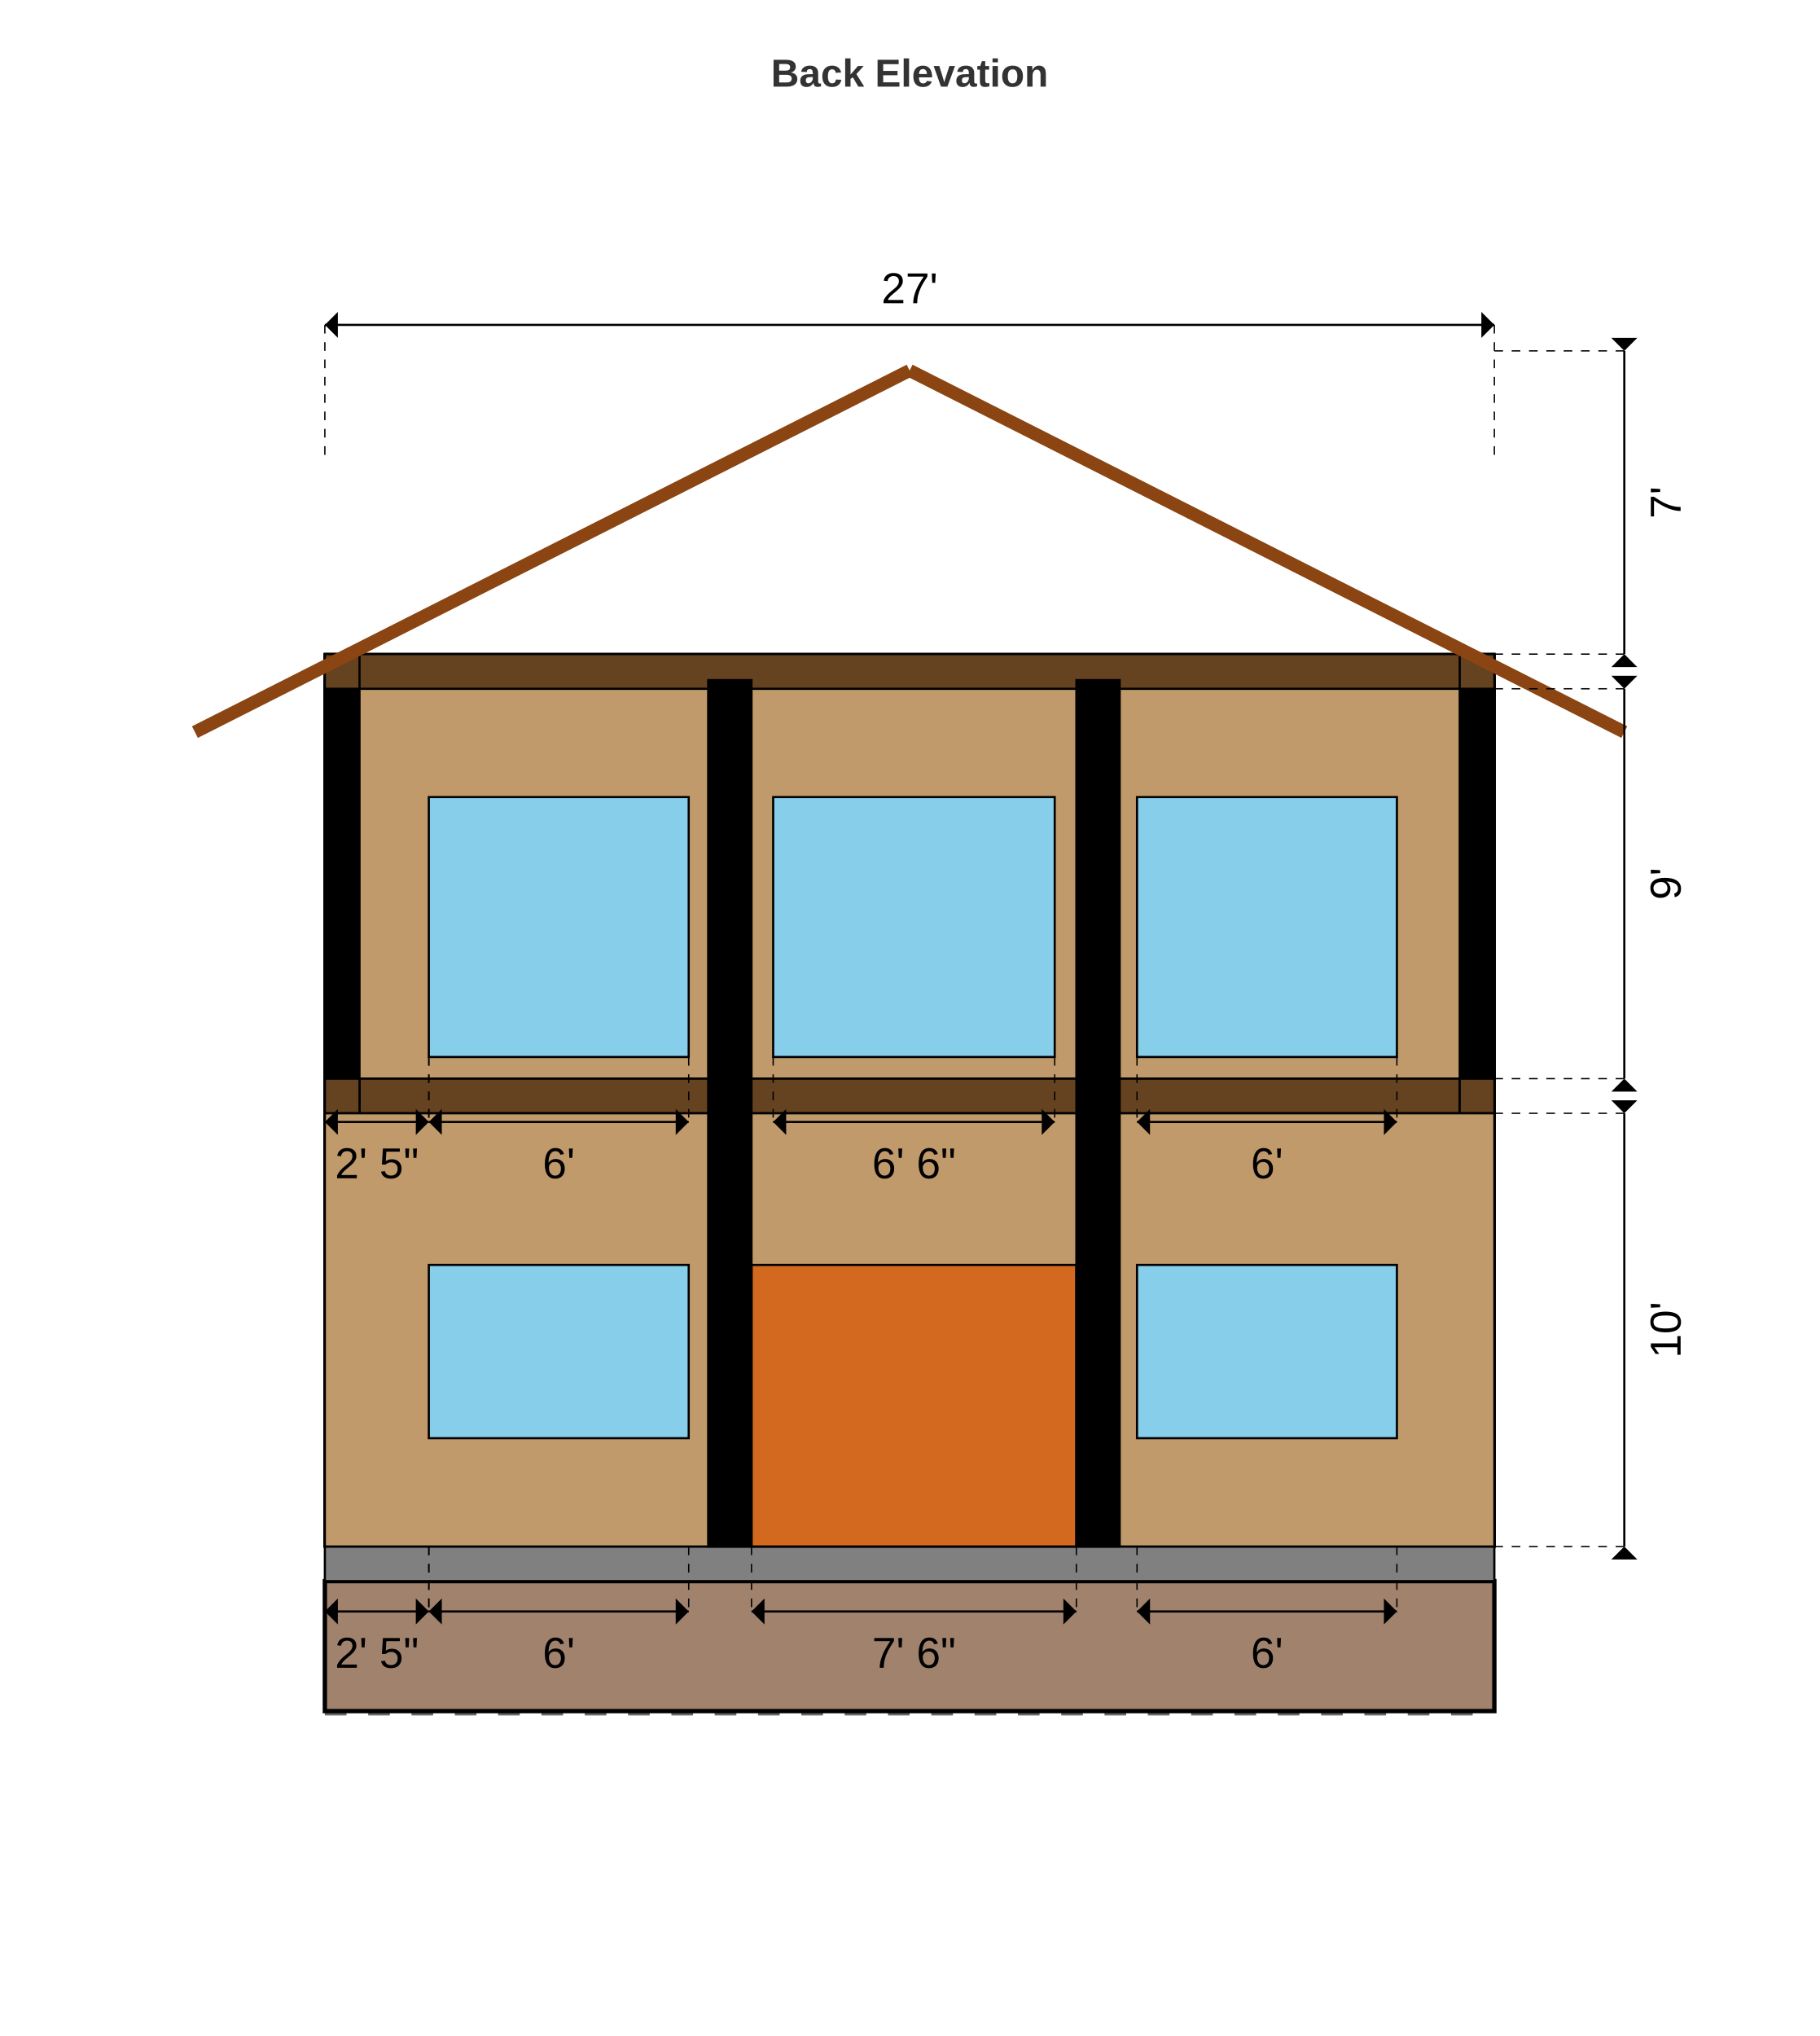
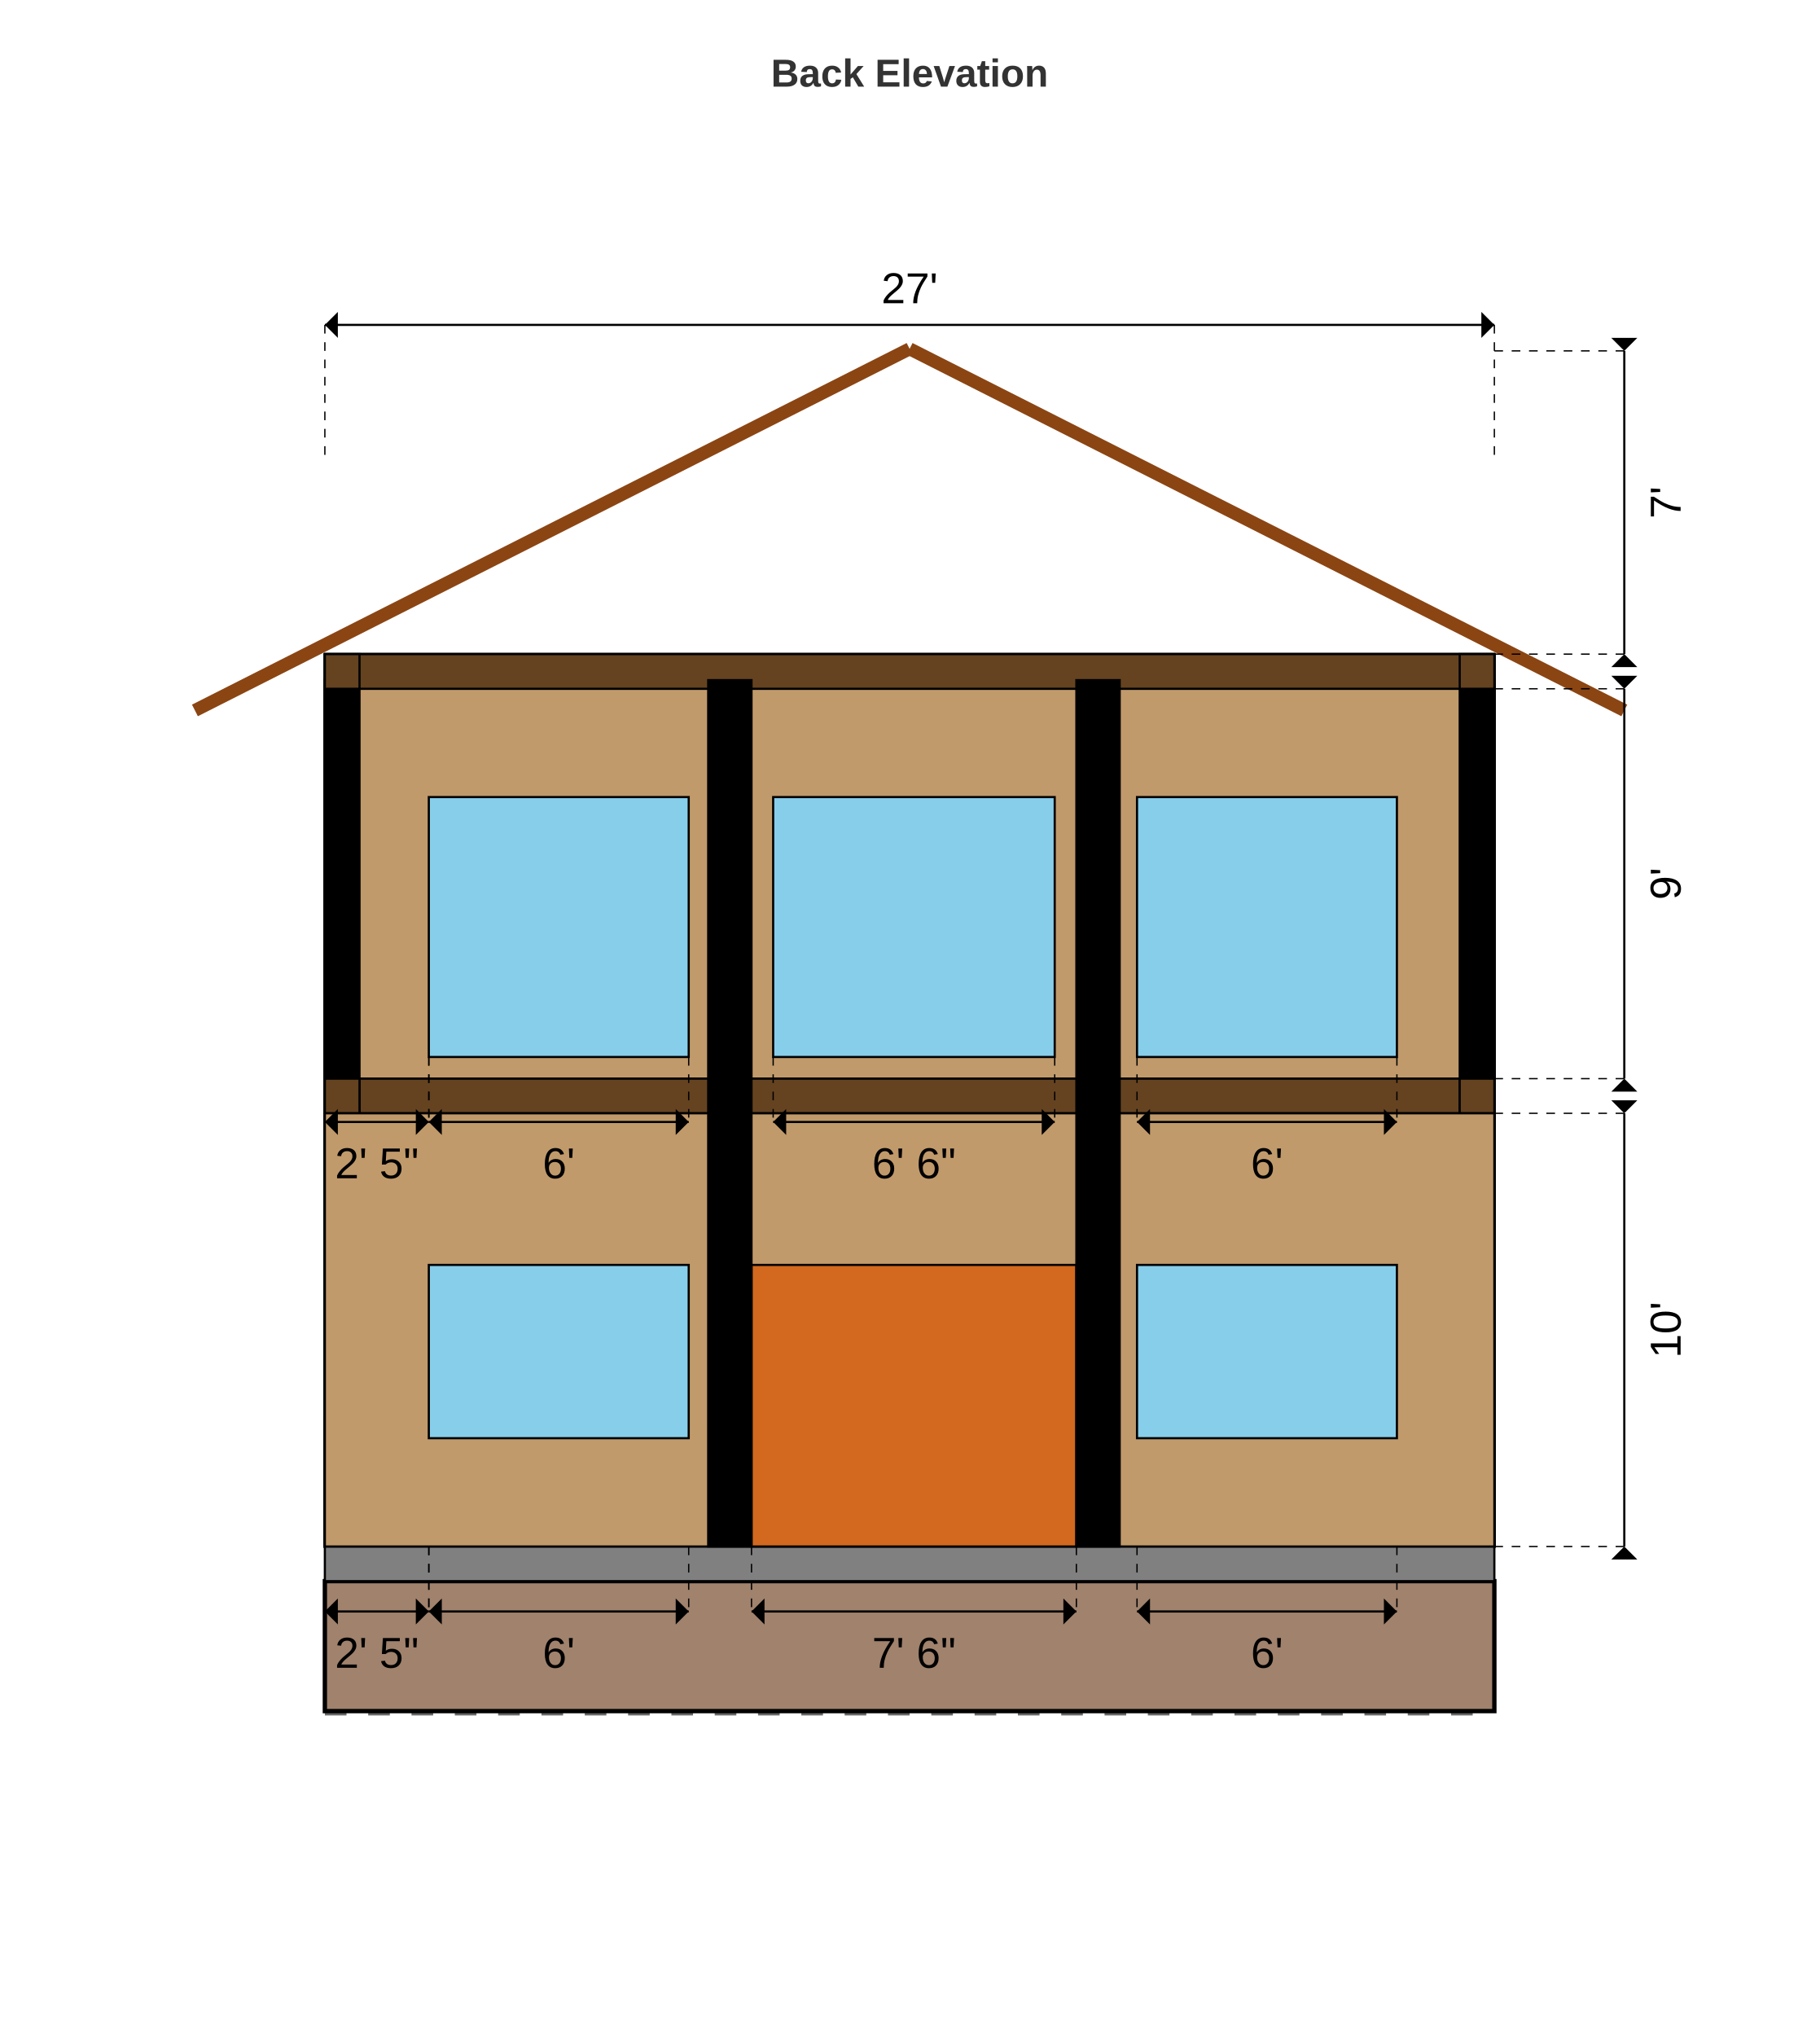
<svg xmlns="http://www.w3.org/2000/svg" width="840.0" height="940.0" viewBox="0 0 840.0 940.0">
  <defs>
    <style>
        text { font-family: Arial, sans-serif; }
    </style>
  </defs>
  <g transform="translate(150, 210) scale(2.0, 2.0)">
    <line x1="0" y1="290.0" x2="270" y2="290.0" stroke="#666" stroke-width="2" stroke-dasharray="5,5" />
    <rect x="0" y="260.0" width="270" height="30.0" fill="#A0826D" stroke="#000" stroke-width="1" />
    <rect x="0" y="222.0" width="270" height="30.0" fill="#C19A6B" stroke="#000" stroke-width="0.5" />
    <rect x="110" y="182.0" width="50" height="70.0" fill="#D2691E" stroke="#000" stroke-width="0.5" />
    <rect x="0" y="114.0" width="270" height="30.0" fill="#C19A6B" stroke="#000" stroke-width="0.5" />
    <rect x="0" y="46.0" width="270" height="8.0" fill="#654321" stroke="#000" stroke-width="0.5" />
    <rect x="0.0" y="52.0" width="10" height="200.0" fill="#000" stroke="#000" stroke-width="0.5" />
    <rect x="100.0" y="52.0" width="10" height="200.0" fill="#000" stroke="#000" stroke-width="0.5" />
    <rect x="160.0" y="52.0" width="10" height="200.0" fill="#000" stroke="#000" stroke-width="0.5" />
    <rect x="260.0" y="52.0" width="10" height="200.0" fill="#000" stroke="#000" stroke-width="0.5" />
    <rect x="0" y="152.0" width="124" height="100.0" fill="#C19A6B" stroke="#000" stroke-width="0.5" />
    <rect x="35" y="187.0" width="50" height="40.0" fill="#87CEEB" stroke="#000" stroke-width="0.5" />
    <rect x="116" y="152.0" width="154" height="100.0" fill="#C19A6B" stroke="#000" stroke-width="0.5" />
    <rect x="124" y="187.0" width="30" height="65.0" fill="#D2691E" stroke="#000" stroke-width="0.5" />
    <rect x="187" y="187.0" width="50" height="40.0" fill="#87CEEB" stroke="#000" stroke-width="0.5" />
    <rect x="0" y="54.0" width="124" height="90.0" fill="#C19A6B" stroke="#000" stroke-width="0.5" />
    <rect x="25" y="74.0" width="80" height="65.0" fill="#87CEEB" stroke="#000" stroke-width="0.5" />
    <rect x="116" y="54.0" width="154" height="90.0" fill="#C19A6B" stroke="#000" stroke-width="0.5" />
    <rect x="135" y="74.0" width="80" height="65.0" fill="#87CEEB" stroke="#000" stroke-width="0.5" />
    <rect x="0" y="46.0" width="270" height="8.0" fill="#654321" stroke="#000" stroke-width="0.5" />
    <rect x="0.0" y="52.0" width="8" height="200.0" fill="#000" stroke="#000" stroke-width="0.5" />
    <rect x="116.0" y="52.0" width="8" height="200.0" fill="#000" stroke="#000" stroke-width="0.5" />
    <rect x="262.0" y="52.0" width="8" height="200.0" fill="#000" stroke="#000" stroke-width="0.5" />
    <rect x="116.0" y="52.0" width="8" height="200.0" fill="#000" stroke="#000" stroke-width="0.5" />
    <rect x="0" y="46.0" width="270" height="8.0" fill="#654321" stroke="#000" stroke-width="0.5" />
    <rect x="0" y="152.0" width="124" height="100.0" fill="#C19A6B" stroke="#000" stroke-width="0.5" />
-     <rect x="90" y="187.0" width="30" height="65.0" fill="#D2691E" stroke="#000" stroke-width="0.5" />
+     <rect x="83.5" y="187.0" width="30" height="65.0" fill="#D2691E" stroke="#000" stroke-width="0.5" />
    <rect x="116" y="152.0" width="154" height="100.0" fill="#C19A6B" stroke="#000" stroke-width="0.5" />
-     <rect x="124" y="187.0" width="30" height="65.0" fill="#D2691E" stroke="#000" stroke-width="0.5" />
+     <rect x="126.5" y="187.0" width="30" height="65.0" fill="#D2691E" stroke="#000" stroke-width="0.5" />
    <rect x="0" y="54.0" width="124" height="90.0" fill="#C19A6B" stroke="#000" stroke-width="0.5" />
-     <rect x="90" y="79.0" width="30" height="65.0" fill="#D2691E" stroke="#000" stroke-width="0.5" />
+     <rect x="83.5" y="79.0" width="30" height="65.0" fill="#D2691E" stroke="#000" stroke-width="0.5" />
    <rect x="116" y="54.0" width="154" height="90.0" fill="#C19A6B" stroke="#000" stroke-width="0.5" />
-     <rect x="124" y="79.0" width="30" height="65.0" fill="#D2691E" stroke="#000" stroke-width="0.5" />
+     <rect x="126.5" y="79.0" width="30" height="65.0" fill="#D2691E" stroke="#000" stroke-width="0.5" />
    <rect x="-0.05" y="52.0" width="12.5" height="200.0" fill="#000" stroke="#000" stroke-width="0.5" />
    <rect x="257.55" y="52.0" width="12.5" height="200.0" fill="#000" stroke="#000" stroke-width="0.5" />
    <rect x="0" y="144.0" width="270" height="8.0" fill="#808080" stroke="#000" stroke-width="0.5" />
    <rect x="184" y="54.0" width="78" height="90.0" fill="#C19A6B" stroke="#000" stroke-width="0.5" />
    <rect x="136" y="152.0" width="40" height="100.0" fill="#C19A6B" stroke="#000" stroke-width="0.5" />
    <rect x="176" y="152.0" width="94" height="100.0" fill="#C19A6B" stroke="#000" stroke-width="0.5" />
    <rect x="176" y="54.0" width="94" height="90.0" fill="#C19A6B" stroke="#000" stroke-width="0.5" />
+     <rect x="186.5" y="79.0" width="30" height="65.0" fill="#D2691E" stroke="#000" stroke-width="0.5" />
    <rect x="40.0" y="52.0" width="8" height="200.0" fill="#000" stroke="#000" stroke-width="0.5" />
    <rect x="173.75" y="52.0" width="12.5" height="200.0" fill="#000" stroke="#000" stroke-width="0.5" />
    <rect x="0" y="46.0" width="270" height="8.0" fill="#654321" stroke="#000" stroke-width="0.5" />
    <rect x="0.0" y="52.0" width="8" height="200.0" fill="#000" stroke="#000" stroke-width="0.5" />
    <rect x="262.0" y="52.0" width="8" height="200.0" fill="#000" stroke="#000" stroke-width="0.5" />
    <rect x="40" y="144.0" width="230" height="8.0" fill="#808080" stroke="#000" stroke-width="0.5" />
    <g class="staircase-elevation">
      <line x1="8.0" y1="252.0" x2="8.0" y2="247.0" stroke="#000" stroke-width="0.5" />
      <line x1="8.0" y1="247.0" x2="9.5" y2="247.0" stroke="#000" stroke-width="0.5" />
      <rect x="8.0" y="247.0" width="1.5" height="5.0" fill="#C19A6B" opacity="0.7" />
      <line x1="9.5" y1="247.0" x2="9.5" y2="242.0" stroke="#000" stroke-width="0.5" />
      <line x1="9.5" y1="242.0" x2="11.0" y2="242.0" stroke="#000" stroke-width="0.5" />
      <rect x="9.5" y="242.0" width="1.5" height="5.0" fill="#C19A6B" opacity="0.7" />
      <line x1="11.0" y1="242.0" x2="11.0" y2="237.0" stroke="#000" stroke-width="0.5" />
      <line x1="11.0" y1="237.0" x2="12.5" y2="237.0" stroke="#000" stroke-width="0.5" />
      <rect x="11.0" y="237.0" width="1.5" height="5.0" fill="#C19A6B" opacity="0.7" />
      <line x1="12.5" y1="237.0" x2="12.5" y2="232.0" stroke="#000" stroke-width="0.5" />
      <line x1="12.5" y1="232.0" x2="14.0" y2="232.0" stroke="#000" stroke-width="0.5" />
      <rect x="12.5" y="232.0" width="1.5" height="5.0" fill="#C19A6B" opacity="0.7" />
      <line x1="14.0" y1="232.0" x2="14.0" y2="227.0" stroke="#000" stroke-width="0.5" />
      <line x1="14.0" y1="227.0" x2="15.5" y2="227.0" stroke="#000" stroke-width="0.5" />
      <rect x="14.0" y="227.0" width="1.5" height="5.0" fill="#C19A6B" opacity="0.7" />
      <line x1="15.5" y1="227.0" x2="15.5" y2="222.0" stroke="#000" stroke-width="0.5" />
      <line x1="15.5" y1="222.0" x2="17.0" y2="222.0" stroke="#000" stroke-width="0.5" />
      <rect x="15.5" y="222.0" width="1.5" height="5.0" fill="#C19A6B" opacity="0.7" />
      <line x1="17.0" y1="222.0" x2="17.0" y2="217.0" stroke="#000" stroke-width="0.5" />
      <line x1="17.0" y1="217.0" x2="18.5" y2="217.0" stroke="#000" stroke-width="0.5" />
      <rect x="17.0" y="217.0" width="1.5" height="5.0" fill="#C19A6B" opacity="0.7" />
      <line x1="18.5" y1="217.0" x2="18.5" y2="212.0" stroke="#000" stroke-width="0.5" />
      <line x1="18.5" y1="212.0" x2="20.0" y2="212.0" stroke="#000" stroke-width="0.5" />
      <rect x="18.5" y="212.0" width="1.5" height="5.0" fill="#C19A6B" opacity="0.7" />
      <line x1="20.0" y1="212.0" x2="20.0" y2="207.0" stroke="#000" stroke-width="0.5" />
      <line x1="20.0" y1="207.0" x2="21.5" y2="207.0" stroke="#000" stroke-width="0.5" />
      <rect x="20.0" y="207.0" width="1.5" height="5.0" fill="#C19A6B" opacity="0.7" />
      <line x1="21.5" y1="207.0" x2="21.5" y2="202.0" stroke="#000" stroke-width="0.5" />
      <line x1="21.5" y1="202.0" x2="23.0" y2="202.0" stroke="#000" stroke-width="0.5" />
      <rect x="21.5" y="202.0" width="1.5" height="5.0" fill="#C19A6B" opacity="0.7" />
      <line x1="23.0" y1="202.0" x2="23.0" y2="197.0" stroke="#000" stroke-width="0.5" />
      <line x1="23.0" y1="197.0" x2="24.5" y2="197.0" stroke="#000" stroke-width="0.5" />
      <rect x="23.0" y="197.0" width="1.5" height="5.0" fill="#C19A6B" opacity="0.7" />
      <line x1="24.5" y1="197.0" x2="24.5" y2="192.0" stroke="#000" stroke-width="0.5" />
      <line x1="24.5" y1="192.0" x2="26.0" y2="192.0" stroke="#000" stroke-width="0.5" />
      <rect x="24.5" y="192.0" width="1.5" height="5.0" fill="#C19A6B" opacity="0.7" />
      <line x1="26.0" y1="192.0" x2="26.0" y2="187.0" stroke="#000" stroke-width="0.5" />
      <line x1="26.0" y1="187.0" x2="27.5" y2="187.0" stroke="#000" stroke-width="0.5" />
      <rect x="26.0" y="187.0" width="1.5" height="5.0" fill="#C19A6B" opacity="0.7" />
      <line x1="27.5" y1="187.0" x2="27.5" y2="182.0" stroke="#000" stroke-width="0.5" />
      <line x1="27.5" y1="182.0" x2="29.0" y2="182.0" stroke="#000" stroke-width="0.5" />
      <rect x="27.5" y="182.0" width="1.5" height="5.0" fill="#C19A6B" opacity="0.7" />
      <line x1="29.0" y1="182.0" x2="29.0" y2="177.0" stroke="#000" stroke-width="0.5" />
      <line x1="29.0" y1="177.0" x2="30.5" y2="177.0" stroke="#000" stroke-width="0.5" />
      <rect x="29.0" y="177.0" width="1.5" height="5.0" fill="#C19A6B" opacity="0.7" />
      <line x1="30.5" y1="177.0" x2="30.5" y2="172.0" stroke="#000" stroke-width="0.5" />
      <line x1="30.5" y1="172.0" x2="32.0" y2="172.0" stroke="#000" stroke-width="0.5" />
      <rect x="30.5" y="172.0" width="1.5" height="5.0" fill="#C19A6B" opacity="0.7" />
      <line x1="32.0" y1="172.0" x2="32.0" y2="167.0" stroke="#000" stroke-width="0.5" />
      <line x1="32.0" y1="167.0" x2="33.5" y2="167.0" stroke="#000" stroke-width="0.5" />
      <rect x="32.0" y="167.0" width="1.5" height="5.0" fill="#C19A6B" opacity="0.7" />
      <line x1="33.5" y1="167.0" x2="33.5" y2="162.0" stroke="#000" stroke-width="0.5" />
      <line x1="33.5" y1="162.0" x2="35.0" y2="162.0" stroke="#000" stroke-width="0.5" />
      <rect x="33.5" y="162.0" width="1.5" height="5.0" fill="#C19A6B" opacity="0.7" />
      <line x1="35.0" y1="162.0" x2="35.0" y2="157.0" stroke="#000" stroke-width="0.5" />
      <line x1="35.0" y1="157.0" x2="36.5" y2="157.0" stroke="#000" stroke-width="0.5" />
      <rect x="35.0" y="157.0" width="1.5" height="5.0" fill="#C19A6B" opacity="0.7" />
      <line x1="36.5" y1="157.0" x2="36.5" y2="152.0" stroke="#000" stroke-width="0.5" />
      <line x1="36.5" y1="152.0" x2="38.0" y2="152.0" stroke="#000" stroke-width="0.5" />
      <rect x="36.5" y="152.0" width="1.5" height="5.0" fill="#C19A6B" opacity="0.7" />
      <line x1="38.0" y1="152.0" x2="38.0" y2="252.0" stroke="#000" stroke-width="0.5" />
      <line x1="8" y1="252.0" x2="38.0" y2="252.0" stroke="#000" stroke-width="0.5" />
    </g>
    <rect x="0" y="54.0" width="270" height="90.0" fill="#C19A6B" stroke="#000" stroke-width="0.5" />
    <rect x="24" y="79.0" width="60" height="60.0" fill="#87CEEB" stroke="#000" stroke-width="0.5" />
    <rect x="103.5" y="79.0" width="65" height="60.0" fill="#87CEEB" stroke="#000" stroke-width="0.5" />
    <rect x="187.5" y="79.0" width="60" height="60.0" fill="#87CEEB" stroke="#000" stroke-width="0.5" />
    <rect x="0.0" y="52.0" width="8" height="200.0" fill="#000" stroke="#000" stroke-width="0.5" />
    <rect x="262.0" y="52.0" width="8" height="200.0" fill="#000" stroke="#000" stroke-width="0.5" />
    <rect x="8" y="144.0" width="254" height="8.0" fill="#654321" stroke="#000" stroke-width="0.5" />
    <rect x="262" y="144.0" width="8" height="8.0" fill="#654321" stroke="#000" stroke-width="0.5" />
    <rect x="0" y="144.0" width="8" height="8.0" fill="#654321" stroke="#000" stroke-width="0.5" />
    <rect x="0" y="46.0" width="270" height="8.0" fill="#654321" stroke="#000" stroke-width="0.5" />
    <rect x="0" y="46.0" width="8" height="8.0" fill="#654321" stroke="#000" stroke-width="0.5" />
    <rect x="262" y="46.0" width="8" height="8.0" fill="#654321" stroke="#000" stroke-width="0.5" />
    <rect x="0" y="252.0" width="270" height="8.0" fill="#808080" stroke="#000" stroke-width="0.5" />
    <rect x="0" y="152.0" width="270" height="100.0" fill="#C19A6B" stroke="#000" stroke-width="0.5" />
    <rect x="98.5" y="187.0" width="75" height="65.0" fill="#D2691E" stroke="#000" stroke-width="0.5" />
    <rect x="24" y="187.0" width="60" height="40.0" fill="#87CEEB" stroke="#000" stroke-width="0.5" />
    <rect x="187.5" y="187.0" width="60" height="40.0" fill="#87CEEB" stroke="#000" stroke-width="0.5" />
    <rect x="88.5" y="52.0" width="10" height="200.0" fill="#000" stroke="#000" stroke-width="0.5" />
    <rect x="173.5" y="52.0" width="10" height="200.0" fill="#000" stroke="#000" stroke-width="0.5" />
-     <line x1="-30" y1="64.0" x2="135.0" y2="-19.476" stroke="#8B4513" stroke-width="3" />
-     <line x1="135.0" y1="-19.476" x2="300" y2="64.0" stroke="#8B4513" stroke-width="3" />
+     <line x1="-30" y1="59.0" x2="135.0" y2="-24.476" stroke="#8B4513" stroke-width="3" />
+     <line x1="135.0" y1="-24.476" x2="300" y2="59.0" stroke="#8B4513" stroke-width="3" />
    <g class="dimension">
      <line x1="300" y1="252.0" x2="300" y2="152.0" stroke="#000" stroke-width="0.5" />
      <line x1="270" y1="252.0" x2="300" y2="252.0" stroke="#000" stroke-width="0.3" stroke-dasharray="2,2" />
      <line x1="270" y1="152.0" x2="300" y2="152.0" stroke="#000" stroke-width="0.3" stroke-dasharray="2,2" />
      <polygon points="300,252.0 297,255.0 303,255.0" fill="#000" />
      <polygon points="300,152.0 297,149.0 303,149.0" fill="#000" />
      <text x="313" y="202.0" text-anchor="middle" font-size="10" fill="#000" transform="rotate(-90 313 202.0)">10'</text>
    </g>
    <g class="dimension">
      <line x1="300" y1="144.0" x2="300" y2="54.0" stroke="#000" stroke-width="0.5" />
      <line x1="270" y1="144.0" x2="300" y2="144.0" stroke="#000" stroke-width="0.3" stroke-dasharray="2,2" />
      <line x1="270" y1="54.0" x2="300" y2="54.0" stroke="#000" stroke-width="0.3" stroke-dasharray="2,2" />
      <polygon points="300,144.0 297,147.0 303,147.0" fill="#000" />
      <polygon points="300,54.0 297,51.0 303,51.0" fill="#000" />
      <text x="313" y="99.0" text-anchor="middle" font-size="10" fill="#000" transform="rotate(-90 313 99.0)">9'</text>
    </g>
    <g class="dimension">
      <line x1="300" y1="46.0" x2="300" y2="-24.0" stroke="#000" stroke-width="0.5" />
      <line x1="270" y1="46.0" x2="300" y2="46.0" stroke="#000" stroke-width="0.3" stroke-dasharray="2,2" />
      <line x1="270" y1="-24.0" x2="300" y2="-24.0" stroke="#000" stroke-width="0.3" stroke-dasharray="2,2" />
      <polygon points="300,46.0 297,49.0 303,49.0" fill="#000" />
      <polygon points="300,-24.0 297,-27.0 303,-27.0" fill="#000" />
      <text x="313" y="11.0" text-anchor="middle" font-size="10" fill="#000" transform="rotate(-90 313 11.0)">7'</text>
    </g>
    <g class="dimension">
      <line x1="0" y1="-30.0" x2="270" y2="-30.0" stroke="#000" stroke-width="0.5" />
      <line x1="0" y1="0.0" x2="0" y2="-30.0" stroke="#000" stroke-width="0.3" stroke-dasharray="2,2" />
      <line x1="270" y1="0.0" x2="270" y2="-30.0" stroke="#000" stroke-width="0.3" stroke-dasharray="2,2" />
      <polygon points="0,-30.0 3,-33.0 3,-27.0" fill="#000" />
      <polygon points="270,-30.0 267,-33.0 267,-27.0" fill="#000" />
      <text x="135.0" y="-35.0" text-anchor="middle" font-size="10" fill="#000">27'</text>
    </g>
    <g class="dimension">
      <line x1="0" y1="154.0" x2="24" y2="154.0" stroke="#000" stroke-width="0.5" />
      <line x1="0" y1="139.0" x2="0" y2="154.0" stroke="#000" stroke-width="0.3" stroke-dasharray="2,2" />
      <line x1="24" y1="139.0" x2="24" y2="154.0" stroke="#000" stroke-width="0.3" stroke-dasharray="2,2" />
      <polygon points="0,154.0 3,151.0 3,157.0" fill="#000" />
      <polygon points="24,154.0 21,151.0 21,157.0" fill="#000" />
      <text x="12.0" y="167.0" text-anchor="middle" font-size="10" fill="#000">2' 5"</text>
    </g>
    <g class="dimension">
      <line x1="24" y1="154.0" x2="84" y2="154.0" stroke="#000" stroke-width="0.5" />
      <line x1="24" y1="139.0" x2="24" y2="154.0" stroke="#000" stroke-width="0.3" stroke-dasharray="2,2" />
      <line x1="84" y1="139.0" x2="84" y2="154.0" stroke="#000" stroke-width="0.3" stroke-dasharray="2,2" />
      <polygon points="24,154.0 27,151.0 27,157.0" fill="#000" />
      <polygon points="84,154.0 81,151.0 81,157.0" fill="#000" />
      <text x="54.0" y="167.0" text-anchor="middle" font-size="10" fill="#000">6'</text>
    </g>
    <g class="dimension">
      <line x1="103.5" y1="154.0" x2="168.5" y2="154.0" stroke="#000" stroke-width="0.5" />
      <line x1="103.5" y1="139.0" x2="103.5" y2="154.0" stroke="#000" stroke-width="0.3" stroke-dasharray="2,2" />
      <line x1="168.5" y1="139.0" x2="168.5" y2="154.0" stroke="#000" stroke-width="0.3" stroke-dasharray="2,2" />
      <polygon points="103.5,154.0 106.5,151.0 106.5,157.0" fill="#000" />
      <polygon points="168.5,154.0 165.5,151.0 165.5,157.0" fill="#000" />
      <text x="136.0" y="167.0" text-anchor="middle" font-size="10" fill="#000">6' 6"</text>
    </g>
    <g class="dimension">
      <line x1="187.5" y1="154.0" x2="247.5" y2="154.0" stroke="#000" stroke-width="0.5" />
      <line x1="187.5" y1="139.0" x2="187.5" y2="154.0" stroke="#000" stroke-width="0.3" stroke-dasharray="2,2" />
      <line x1="247.5" y1="139.0" x2="247.5" y2="154.0" stroke="#000" stroke-width="0.3" stroke-dasharray="2,2" />
      <polygon points="187.5,154.0 190.5,151.0 190.5,157.0" fill="#000" />
      <polygon points="247.5,154.0 244.5,151.0 244.5,157.0" fill="#000" />
      <text x="217.5" y="167.0" text-anchor="middle" font-size="10" fill="#000">6'</text>
    </g>
    <g class="dimension">
      <line x1="0" y1="267.0" x2="24" y2="267.0" stroke="#000" stroke-width="0.5" />
      <line x1="0" y1="252.0" x2="0" y2="267.0" stroke="#000" stroke-width="0.3" stroke-dasharray="2,2" />
      <line x1="24" y1="252.0" x2="24" y2="267.0" stroke="#000" stroke-width="0.3" stroke-dasharray="2,2" />
      <polygon points="0,267.0 3,264.0 3,270.0" fill="#000" />
      <polygon points="24,267.0 21,264.0 21,270.0" fill="#000" />
      <text x="12.0" y="280.0" text-anchor="middle" font-size="10" fill="#000">2' 5"</text>
    </g>
    <g class="dimension">
      <line x1="24" y1="267.0" x2="84" y2="267.0" stroke="#000" stroke-width="0.5" />
      <line x1="24" y1="252.0" x2="24" y2="267.0" stroke="#000" stroke-width="0.3" stroke-dasharray="2,2" />
      <line x1="84" y1="252.0" x2="84" y2="267.0" stroke="#000" stroke-width="0.3" stroke-dasharray="2,2" />
      <polygon points="24,267.0 27,264.0 27,270.0" fill="#000" />
      <polygon points="84,267.0 81,264.0 81,270.0" fill="#000" />
      <text x="54.0" y="280.0" text-anchor="middle" font-size="10" fill="#000">6'</text>
    </g>
    <g class="dimension">
      <line x1="98.5" y1="267.0" x2="173.5" y2="267.0" stroke="#000" stroke-width="0.5" />
      <line x1="98.5" y1="252.0" x2="98.5" y2="267.0" stroke="#000" stroke-width="0.3" stroke-dasharray="2,2" />
      <line x1="173.5" y1="252.0" x2="173.5" y2="267.0" stroke="#000" stroke-width="0.3" stroke-dasharray="2,2" />
      <polygon points="98.5,267.0 101.5,264.0 101.5,270.0" fill="#000" />
      <polygon points="173.5,267.0 170.5,264.0 170.5,270.0" fill="#000" />
      <text x="136.0" y="280.0" text-anchor="middle" font-size="10" fill="#000">7' 6"</text>
    </g>
    <g class="dimension">
      <line x1="187.5" y1="267.0" x2="247.5" y2="267.0" stroke="#000" stroke-width="0.5" />
      <line x1="187.5" y1="252.0" x2="187.5" y2="267.0" stroke="#000" stroke-width="0.3" stroke-dasharray="2,2" />
      <line x1="247.5" y1="252.0" x2="247.5" y2="267.0" stroke="#000" stroke-width="0.3" stroke-dasharray="2,2" />
      <polygon points="187.5,267.0 190.5,264.0 190.5,270.0" fill="#000" />
      <polygon points="247.5,267.0 244.5,264.0 244.5,270.0" fill="#000" />
      <text x="217.5" y="280.0" text-anchor="middle" font-size="10" fill="#000">6'</text>
    </g>
  </g>
  <text x="420.0" y="40.0" text-anchor="middle" font-size="18" font-weight="bold" fill="#333">Back Elevation</text>
</svg>
